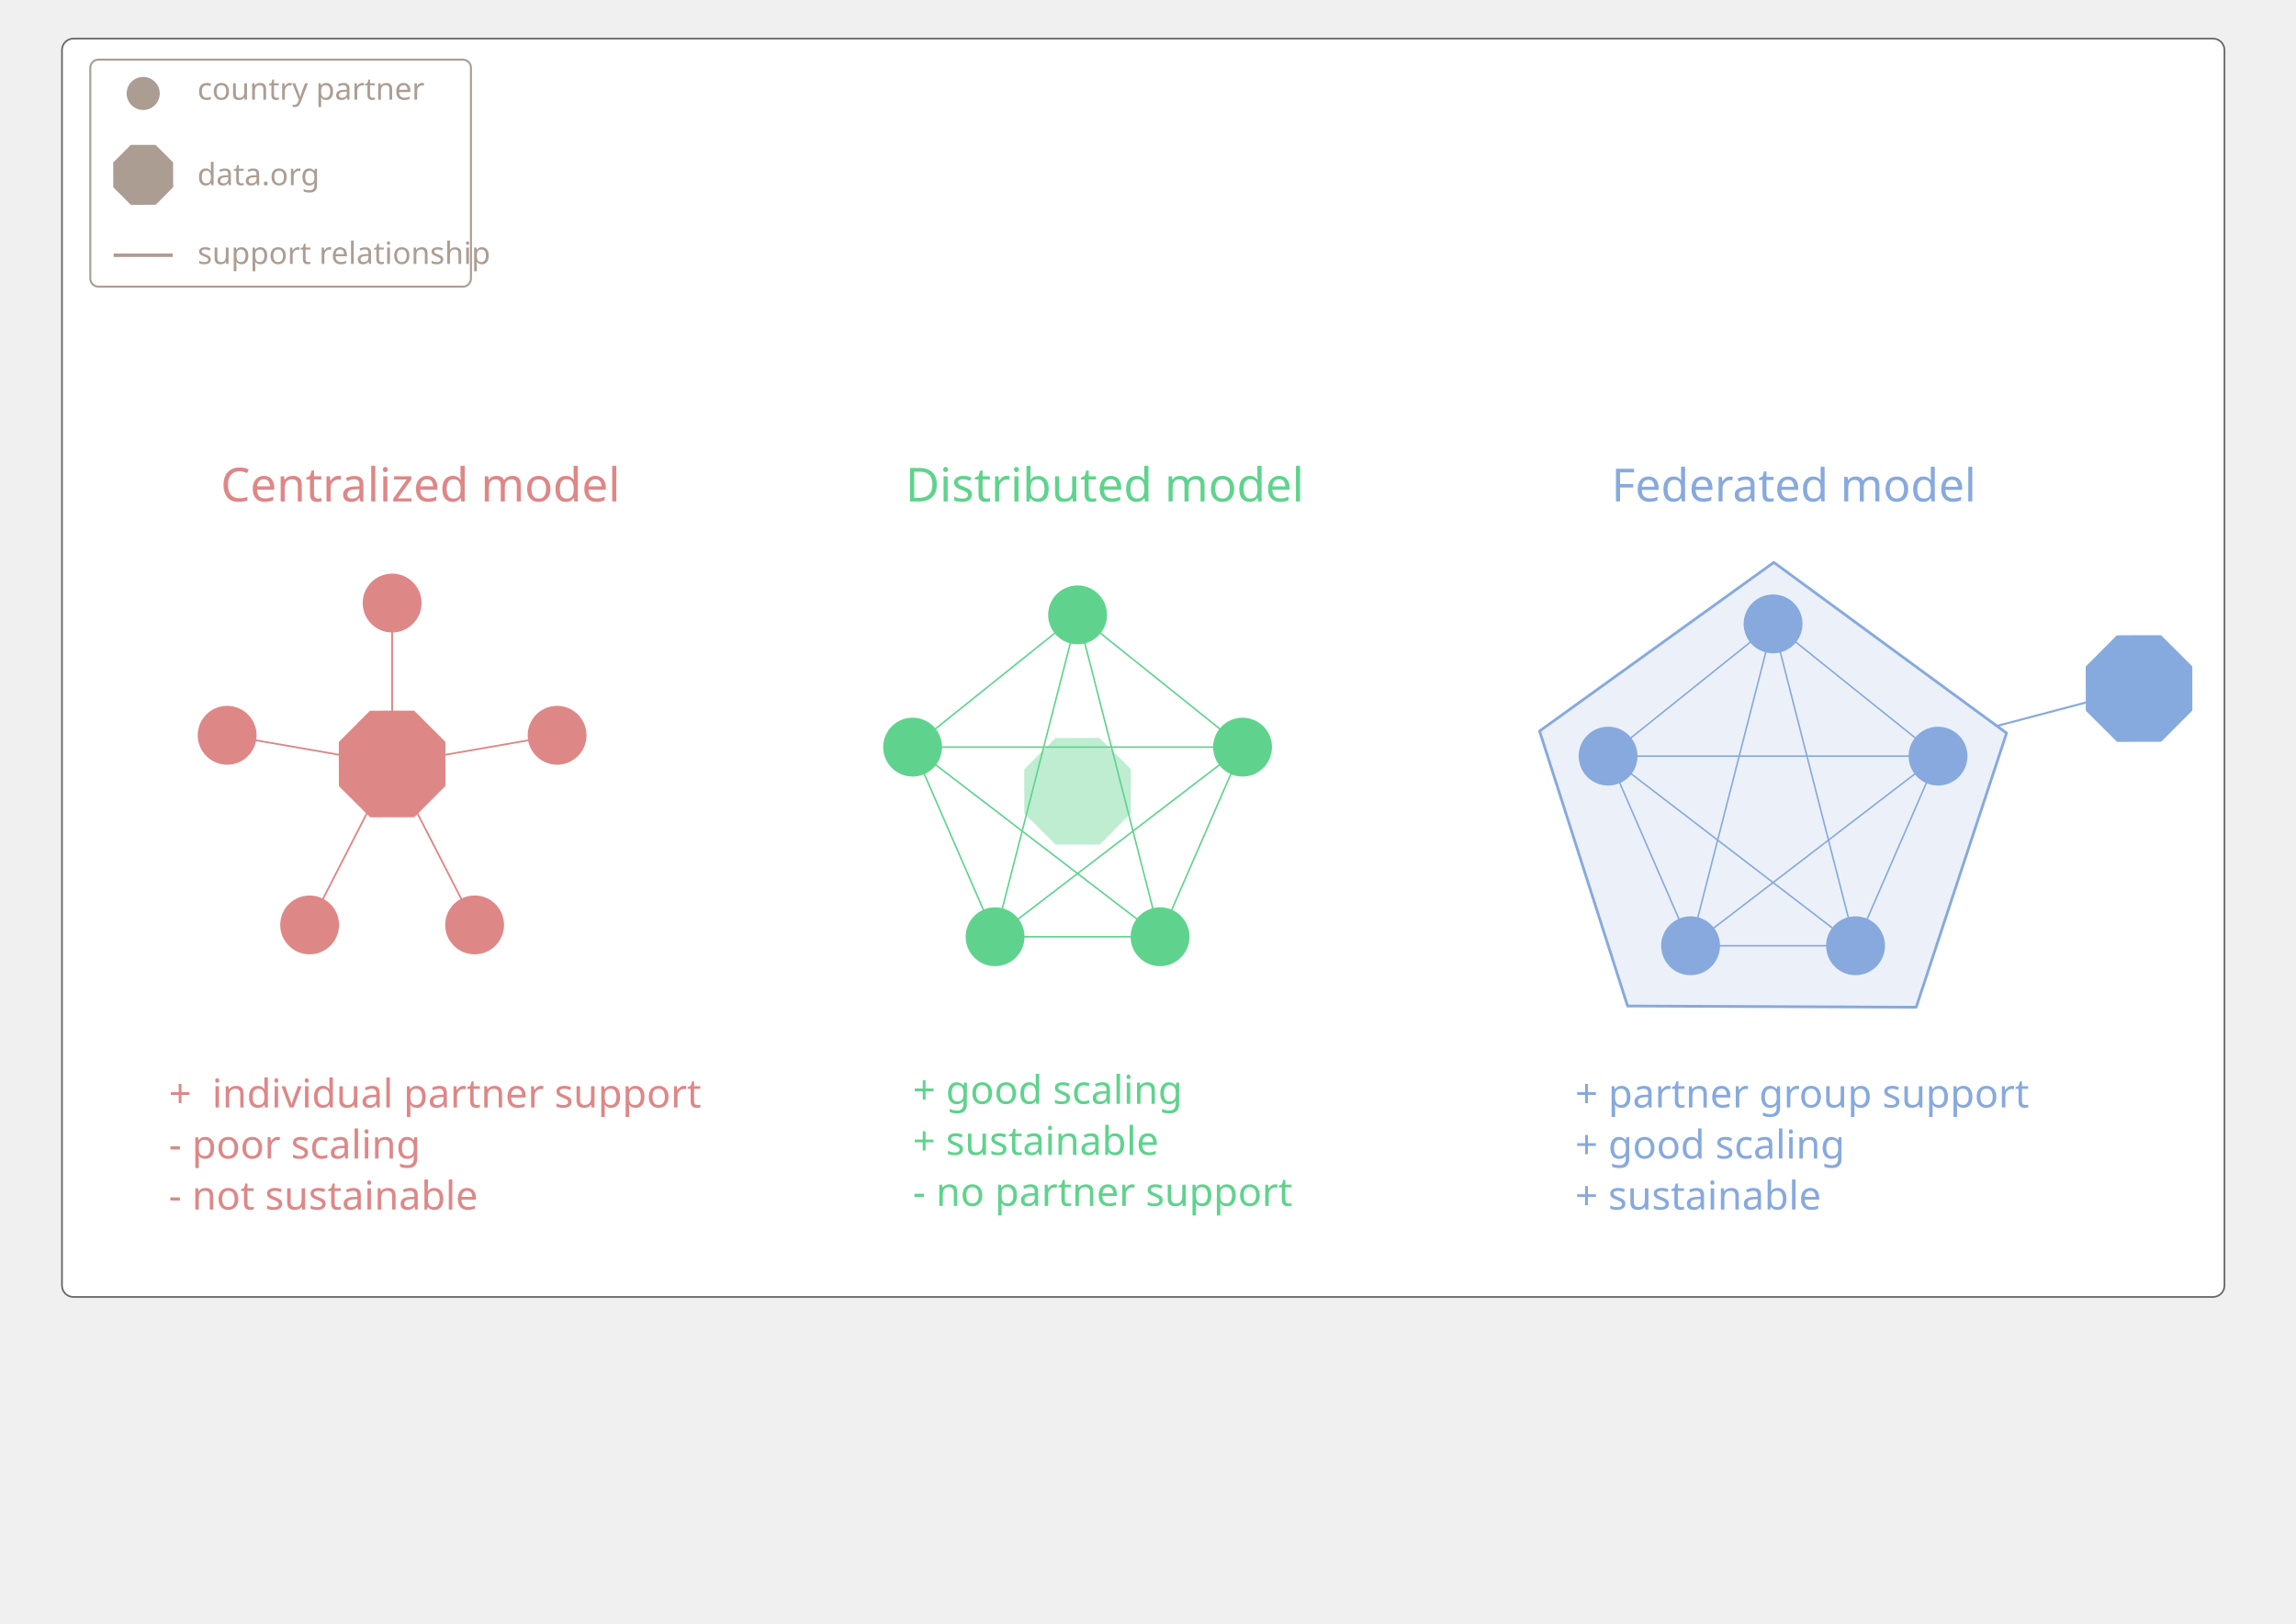
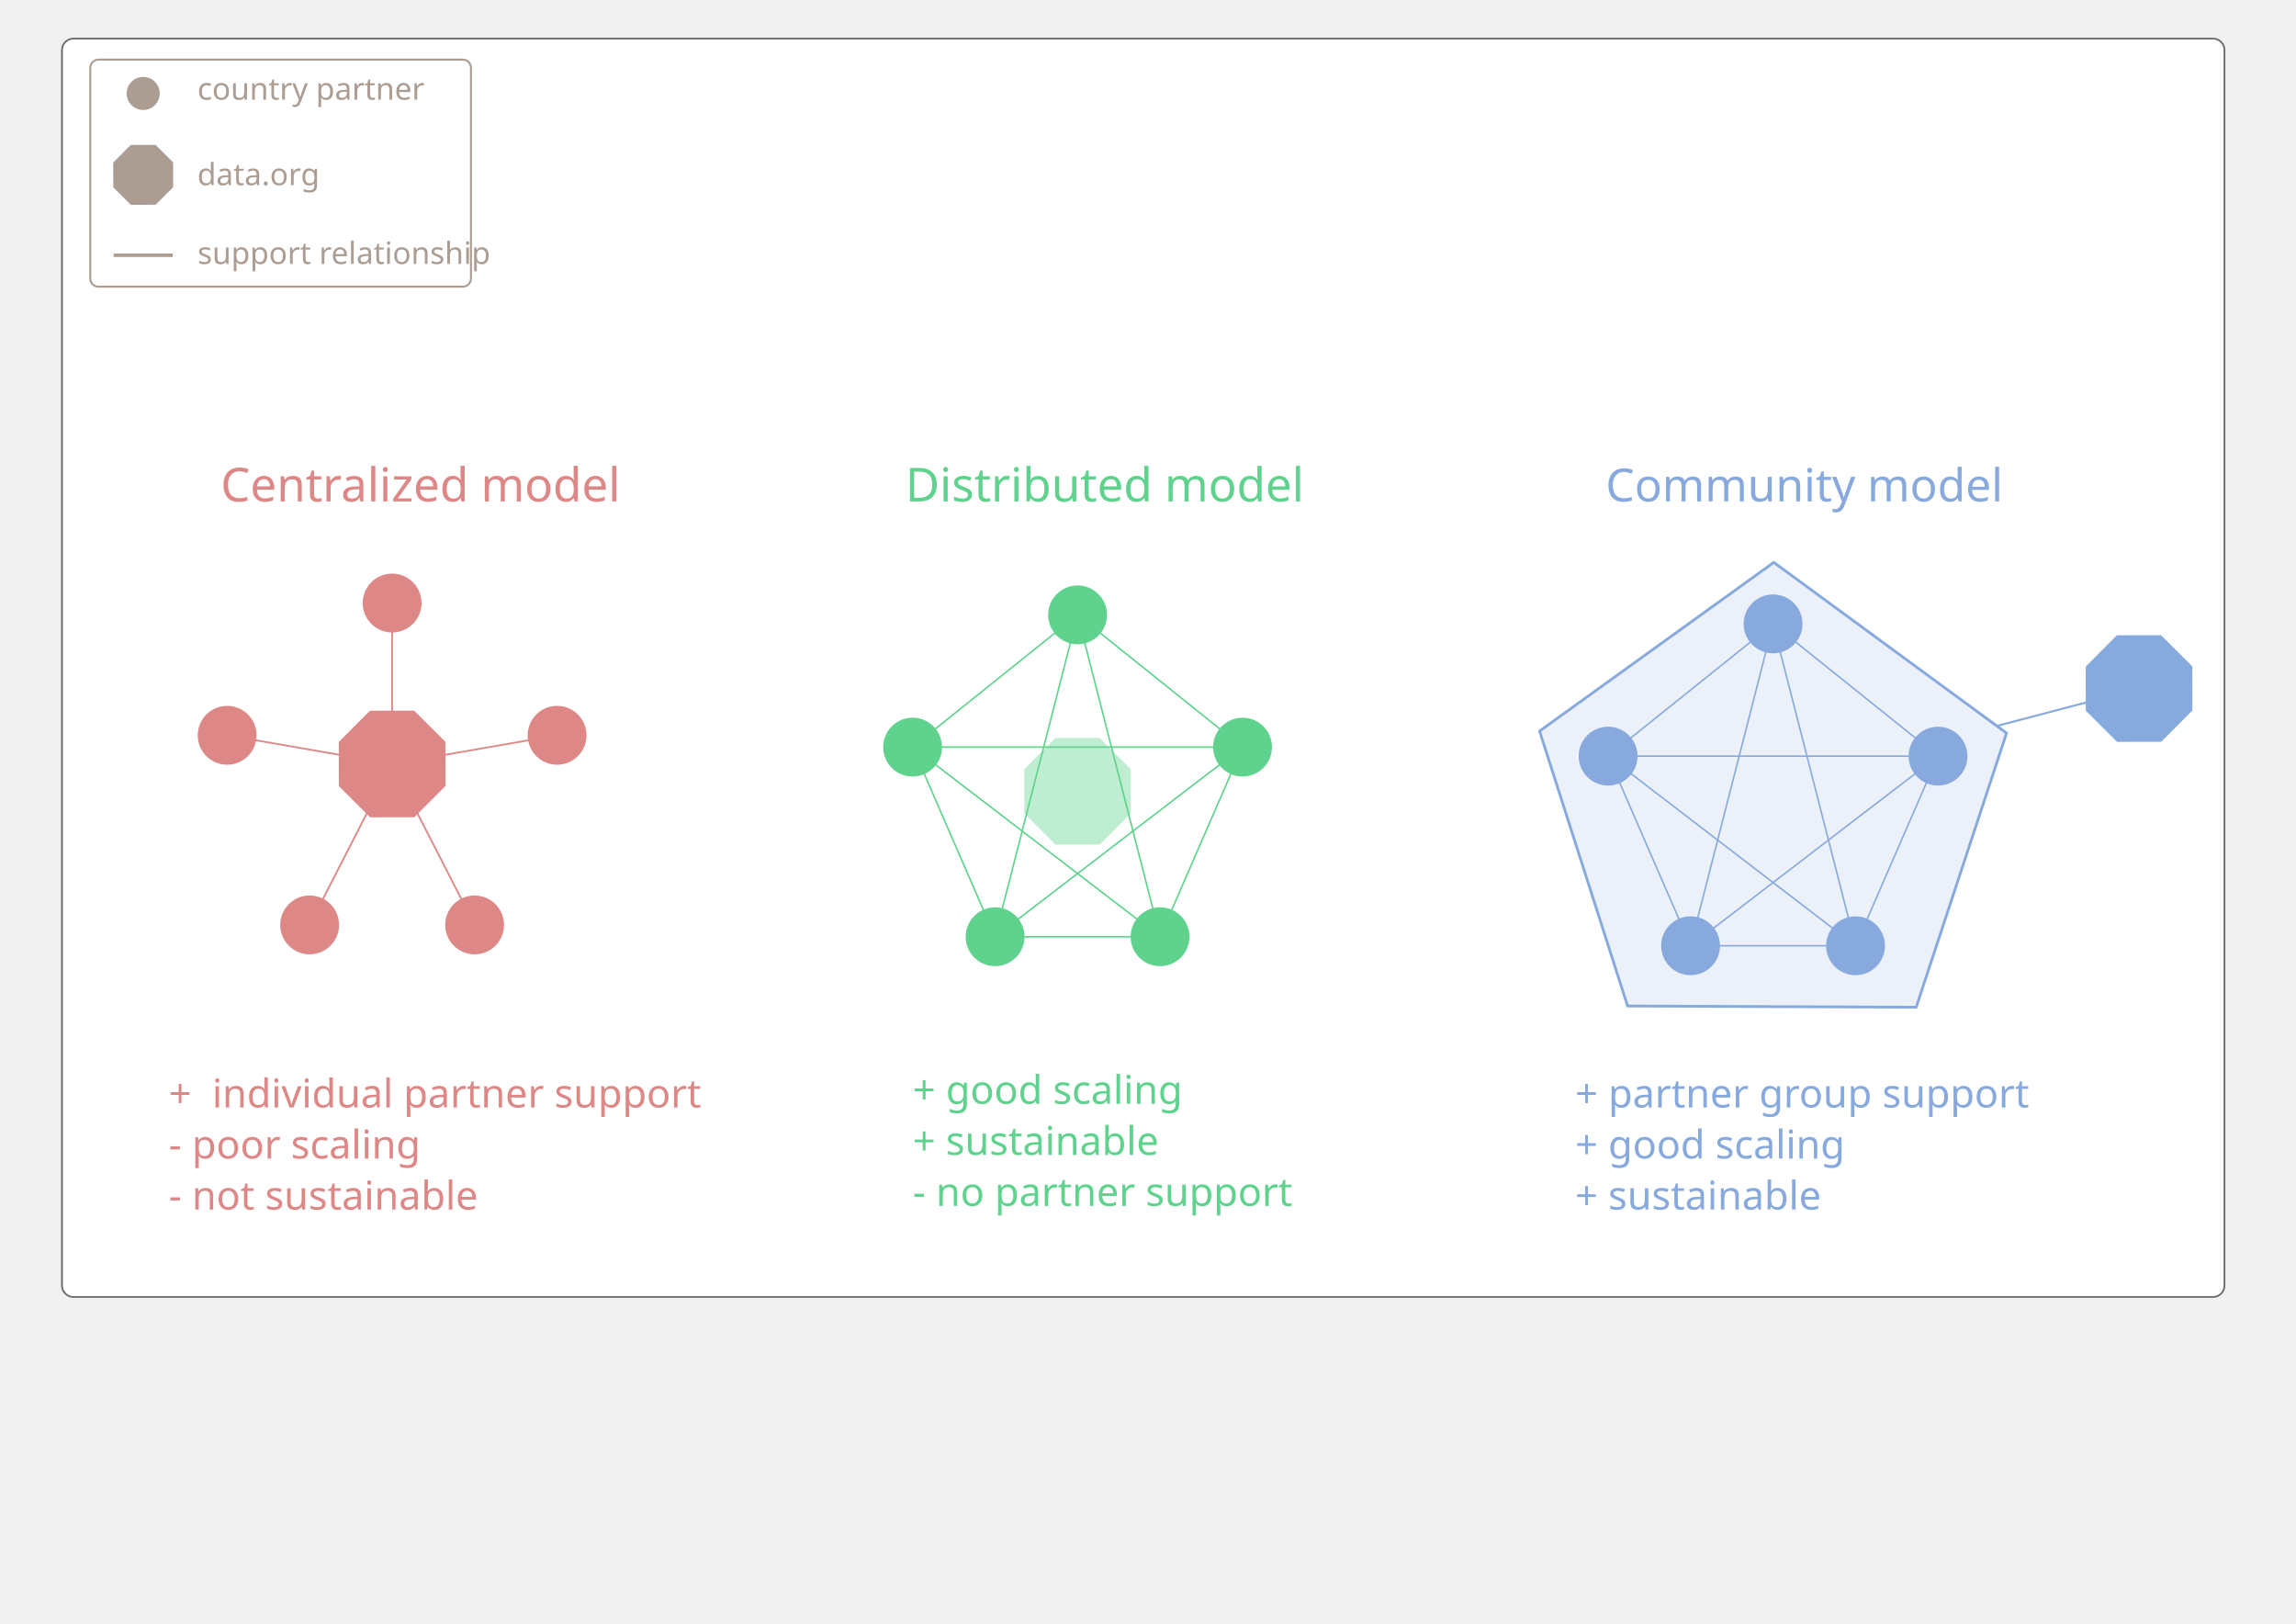
<svg xmlns="http://www.w3.org/2000/svg" width="297mm" height="210mm" viewBox="0 0 297 210" version="1.1" id="svg8">
  <defs id="defs2">
    <rect x="19.466" y="81.832" width="58.586" height="33.451" id="rect1221" />
  </defs>
  <g id="layer1">
    <rect style="opacity:1;fill:#ffffff;fill-opacity:1;stroke:#666666;stroke-width:0.435;stroke-linecap:round;stroke-linejoin:round;stroke-miterlimit:4;stroke-dasharray:none;stroke-opacity:1;paint-order:markers stroke fill" id="rect1703" width="279.513" height="162.53" x="8.126" y="5.103" rx="1.371" ry="1.371" />
    <text xml:space="preserve" id="text1219" style="fill:black;fill-opacity:1;line-height:1.25;stroke:none;font-family:sans-serif;font-style:normal;font-weight:normal;font-size:10.583px;white-space:pre;shape-inside:url(#rect1221);" />
    <g id="g1685" transform="matrix(0.7731449,0,0,0.7731449,5.542426,5.518786)">
      <g id="g1346" transform="translate(-1.17047,1.031484)">
        <g id="g1320" transform="matrix(0.7269294,0,0,0.7269294,3.534933,1.28276)">
          <circle style="fill:#ac9d93;stroke:#ac9d93;stroke-width:0.335;stroke-linecap:round;stroke-linejoin:round;paint-order:markers stroke fill" id="path10-5-0" cx="19.844" cy="8.504" r="3.639" />
          <text xml:space="preserve" style="font-style:normal;font-weight:normal;font-size:7.056px;line-height:1.25;font-family:sans-serif;fill:#ac9d93;fill-opacity:1;stroke:none;stroke-width:0.265" x="32.317" y="9.939" id="text1267">
            <tspan id="tspan1265" x="32.317" y="9.939" style="font-style:normal;font-variant:normal;font-weight:normal;font-stretch:normal;font-size:7.056px;font-family:Calibri;-inkscape-font-specification:Calibri;fill:#ac9d93;fill-opacity:1;stroke-width:0.265">country partner</tspan>
          </text>
        </g>
        <g id="g1325" transform="matrix(0.7269294,0,0,0.7269294,3.534933,3.083382)">
          <path style="fill:#ac9d93;fill-opacity:1;stroke:#ac9d93;stroke-width:0.529;stroke-linecap:round;stroke-linejoin:round;stroke-miterlimit:4;stroke-dasharray:none;stroke-opacity:1;paint-order:markers stroke fill" id="path12-2-9-2" transform="matrix(0.6172515,0.1418425,-0.1418425,0.6172515,-68.60491,-48.36778)" d="m 168.647,90.604 -8.572,1.985 -7.465,-4.658 -1.985,-8.572 4.658,-7.465 8.572,-1.985 7.465,4.658 1.985,8.572 z" />
          <text xml:space="preserve" style="font-style:normal;font-weight:normal;font-size:7.056px;line-height:1.25;font-family:sans-serif;fill:#ac9d93;fill-opacity:1;stroke:none;stroke-width:0.265" x="32.296" y="27.137" id="text1267-1">
            <tspan id="tspan1265-0" x="32.296" y="27.137" style="font-style:normal;font-variant:normal;font-weight:normal;font-stretch:normal;font-size:7.056px;font-family:Calibri;-inkscape-font-specification:Calibri;fill:#ac9d93;fill-opacity:1;stroke-width:0.265">data.org</tspan>
          </text>
        </g>
        <g id="g1330" transform="matrix(0.7269294,0,0,0.7269294,3.534933,1.28276)">
          <path style="fill:#ac9d93;fill-opacity:1;stroke:#ac9d93;stroke-width:0.799;stroke-linecap:butt;stroke-linejoin:miter;stroke-opacity:1;stroke-miterlimit:4;stroke-dasharray:none" d="M 13.04,45.735 H 26.647" id="path1297" />
          <text xml:space="preserve" style="font-style:normal;font-weight:normal;font-size:7.056px;line-height:1.25;font-family:sans-serif;fill:#ac9d93;fill-opacity:1;stroke:none;stroke-width:0.265" x="32.348" y="47.737" id="text1267-18">
            <tspan x="32.348" y="47.737" style="font-style:normal;font-variant:normal;font-weight:normal;font-stretch:normal;font-size:7.056px;font-family:Calibri;-inkscape-font-specification:Calibri;fill:#ac9d93;fill-opacity:1;stroke-width:0.265" id="tspan1313">support relationship</tspan>
          </text>
        </g>
      </g>
      <rect style="opacity:1;fill:none;fill-opacity:1;stroke:#ac9d93;stroke-width:0.335;stroke-linecap:round;stroke-linejoin:round;stroke-miterlimit:4;stroke-dasharray:none;stroke-opacity:1;paint-order:markers stroke fill" id="rect1332" width="63.689" height="37.987" x="7.938" y="2.835" rx="1.371" ry="1.371" />
    </g>
    <g id="g1411">
      <path style="fill:#de8787;stroke:#de8787;stroke-width:0.529;stroke-linecap:round;stroke-linejoin:round;paint-order:markers stroke fill" id="path12" transform="matrix(0.6172515,0.1418425,-0.1418425,0.6172515,-37.72425,25.68293)" d="m 168.647,90.604 -8.572,1.985 -7.465,-4.658 -1.985,-8.572 4.658,-7.465 8.572,-1.985 7.465,4.658 1.985,8.572 z" />
      <circle style="fill:#de8787;stroke:#de8787;stroke-width:0.335;stroke-linecap:round;stroke-linejoin:round;paint-order:markers stroke fill" id="path10" cx="29.384" cy="95.098" r="3.639" />
      <circle style="fill:#de8787;stroke:#de8787;stroke-width:0.335;stroke-linecap:round;stroke-linejoin:round;paint-order:markers stroke fill" id="path10-5" cx="50.724" cy="77.994" r="3.639" />
      <circle style="fill:#de8787;stroke:#de8787;stroke-width:0.335;stroke-linecap:round;stroke-linejoin:round;paint-order:markers stroke fill" id="path10-1" cx="72.064" cy="95.098" r="3.639" />
      <circle style="fill:#de8787;stroke:#de8787;stroke-width:0.335;stroke-linecap:round;stroke-linejoin:round;paint-order:markers stroke fill" id="path10-4" cx="40.054" cy="119.623" r="3.639" />
      <circle style="fill:#de8787;stroke:#de8787;stroke-width:0.335;stroke-linecap:round;stroke-linejoin:round;paint-order:markers stroke fill" id="path10-8" cx="61.394" cy="119.623" r="3.639" />
      <path style="fill:#de8787;fill-rule:evenodd;stroke:#de8787;stroke-width:0.227;stroke-linecap:butt;stroke-linejoin:miter;stroke-miterlimit:4;stroke-dasharray:none;stroke-opacity:1" d="M 50.724,92.082 50.724,81.633" id="path98" />
      <path style="fill:#de8787;fill-rule:evenodd;stroke:#de8787;stroke-width:0.227;stroke-linecap:butt;stroke-linejoin:miter;stroke-miterlimit:4;stroke-dasharray:none;stroke-opacity:1" d="M 57.449,97.639 68.479,95.721" id="path100" />
      <path style="fill:#de8787;fill-rule:evenodd;stroke:#de8787;stroke-width:0.227;stroke-linecap:butt;stroke-linejoin:miter;stroke-miterlimit:4;stroke-dasharray:none;stroke-opacity:1" d="m 53.95,105.1 5.784,11.284" id="path102" />
      <path style="fill:#de8787;fill-rule:evenodd;stroke:#de8787;stroke-width:0.227;stroke-linecap:butt;stroke-linejoin:miter;stroke-miterlimit:4;stroke-dasharray:none;stroke-opacity:1" d="m 47.502,105.094 -5.788,11.29" id="path104" />
      <path style="fill:#de8787;fill-rule:evenodd;stroke:#de8787;stroke-width:0.227;stroke-linecap:butt;stroke-linejoin:miter;stroke-miterlimit:4;stroke-dasharray:none;stroke-opacity:1" d="M 43.996,97.638 32.97,95.721" id="path106" />
    </g>
    <text xml:space="preserve" style="font-style:normal;font-weight:normal;font-size:6.06px;line-height:1.25;font-family:sans-serif;fill:#de8787;fill-opacity:1;stroke:none;stroke-width:0.227" x="28.541" y="64.855" id="text1267-15">
      <tspan id="tspan1265-1" x="28.541" y="64.855" style="font-style:normal;font-variant:normal;font-weight:normal;font-stretch:normal;font-size:6.06px;font-family:Calibri;-inkscape-font-specification:Calibri;fill:#de8787;fill-opacity:1;stroke-width:0.227">Centralized model</tspan>
    </text>
    <g id="g1492" transform="translate(14.15107)">
      <g id="g1430">
        <g id="g1129" transform="matrix(0.7577748,0,0,0.7577748,12.24566,63.24662)" style="fill:#5fd38d;stroke:#5fd38d">
          <circle style="fill:#5fd38d;stroke:#5fd38d;stroke-width:0.442;stroke-linecap:round;stroke-linejoin:round;paint-order:markers stroke fill" id="path10-82" cx="120.95" cy="44.051" r="4.803" />
          <circle style="fill:#5fd38d;stroke:#5fd38d;stroke-width:0.442;stroke-linecap:round;stroke-linejoin:round;paint-order:markers stroke fill" id="path10-5-7" cx="149.112" cy="21.48" r="4.803" />
          <circle style="fill:#5fd38d;stroke:#5fd38d;stroke-width:0.442;stroke-linecap:round;stroke-linejoin:round;paint-order:markers stroke fill" id="path10-1-0" cx="177.273" cy="44.051" r="4.803" />
          <circle style="fill:#5fd38d;stroke:#5fd38d;stroke-width:0.442;stroke-linecap:round;stroke-linejoin:round;paint-order:markers stroke fill" id="path10-4-0" cx="135.031" cy="76.416" r="4.803" />
          <circle style="fill:#5fd38d;stroke:#5fd38d;stroke-width:0.442;stroke-linecap:round;stroke-linejoin:round;paint-order:markers stroke fill" id="path10-8-2" cx="163.192" cy="76.416" r="4.803" />
          <path style="fill:#5fd38d;fill-rule:evenodd;stroke:#5fd38d;stroke-width:0.265px;stroke-linecap:butt;stroke-linejoin:miter;stroke-opacity:1" d="M 124.698,41.048 145.364,24.484" id="path1072" />
          <path style="fill:#5fd38d;fill-rule:evenodd;stroke:#5fd38d;stroke-width:0.265px;stroke-linecap:butt;stroke-linejoin:miter;stroke-opacity:1" d="m 152.859,24.484 20.666,16.564" id="path1074" />
          <path style="fill:#5fd38d;fill-rule:evenodd;stroke:#5fd38d;stroke-width:0.265px;stroke-linecap:butt;stroke-linejoin:miter;stroke-opacity:1" d="M 175.357,48.455 165.108,72.012" id="path1076" />
          <path style="fill:#5fd38d;fill-rule:evenodd;stroke:#5fd38d;stroke-width:0.265px;stroke-linecap:butt;stroke-linejoin:miter;stroke-opacity:1" d="M 158.39,76.416 H 139.834" id="path1078" />
          <path style="fill:#5fd38d;fill-rule:evenodd;stroke:#5fd38d;stroke-width:0.265px;stroke-linecap:butt;stroke-linejoin:miter;stroke-opacity:1" d="M 133.115,72.012 122.866,48.455" id="path1082" />
-           <path style="fill:#5fd38d;fill-rule:evenodd;stroke:#5fd38d;stroke-width:0.265px;stroke-linecap:butt;stroke-linejoin:miter;stroke-opacity:1" d="m 125.753,44.051 h 46.718" id="path1084" />
+           <path style="fill:#5fd38d;fill-rule:evenodd;stroke:#5fd38d;stroke-width:0.265px;stroke-linecap:butt;stroke-linejoin:miter;stroke-opacity:1" d="m 125.753,44.051 46.718,0" id="path1084" />
          <path style="fill:#5fd38d;fill-rule:evenodd;stroke:#5fd38d;stroke-width:0.265px;stroke-linecap:butt;stroke-linejoin:miter;stroke-opacity:1" d="M 173.461,46.972 138.843,73.495" id="path1086" />
          <path style="fill:#5fd38d;fill-rule:evenodd;stroke:#5fd38d;stroke-width:0.265px;stroke-linecap:butt;stroke-linejoin:miter;stroke-opacity:1" d="m 136.223,71.763 11.696,-45.631" id="path1088" />
          <path style="fill:#5fd38d;fill-rule:evenodd;stroke:#5fd38d;stroke-width:0.265px;stroke-linecap:butt;stroke-linejoin:miter;stroke-opacity:1" d="m 150.304,26.132 11.696,45.631" id="path1090" />
          <path style="fill:#5fd38d;fill-rule:evenodd;stroke:#5fd38d;stroke-width:0.265px;stroke-linecap:butt;stroke-linejoin:miter;stroke-opacity:1" d="M 159.38,73.495 124.762,46.972" id="path1092" />
        </g>
        <path style="opacity:0.403;fill:#5fd38d;fill-opacity:1;stroke:#5fd38d;stroke-width:0.529;stroke-linecap:round;stroke-linejoin:round;stroke-opacity:1;paint-order:markers stroke fill" id="path12-2" transform="matrix(0.6172515,0.1418425,-0.1418425,0.6172515,36.79003,29.21785)" d="m 168.647,90.604 -8.572,1.985 -7.465,-4.658 -1.985,-8.572 4.658,-7.465 8.572,-1.985 7.465,4.658 1.985,8.572 z" />
      </g>
      <text xml:space="preserve" style="font-style:normal;font-weight:normal;font-size:6.06px;line-height:1.25;font-family:sans-serif;fill:#5fd38d;fill-opacity:1;stroke:none;stroke-width:0.227" x="102.968" y="64.855" id="text1267-8">
        <tspan id="tspan1265-2" x="102.968" y="64.855" style="font-style:normal;font-variant:normal;font-weight:normal;font-stretch:normal;font-size:6.06px;font-family:Calibri;-inkscape-font-specification:Calibri;fill:#5fd38d;fill-opacity:1;stroke-width:0.227">Distributed model</tspan>
      </text>
    </g>
    <text xml:space="preserve" style="font-style:normal;font-weight:normal;font-size:10.583px;line-height:1.25;font-family:sans-serif;fill:#000000;fill-opacity:1;stroke:none;stroke-width:0.265" x="199.949" y="62.555" id="text1386">
      <tspan id="tspan1384" x="199.949" y="62.555" style="stroke-width:0.265" />
    </text>
    <g id="g1531">
      <g id="g1554" transform="translate(13.22917)">
        <g id="g1129-9" transform="matrix(0.7577748,0,0,0.7577748,103.1334,64.4123)" style="fill:#87aade;stroke:#87aade">
          <circle style="fill:#87aade;stroke:#87aade;stroke-width:0.442;stroke-linecap:round;stroke-linejoin:round;paint-order:markers stroke fill" id="path10-82-0" cx="120.95" cy="44.051" r="4.803" />
          <circle style="fill:#87aade;stroke:#87aade;stroke-width:0.442;stroke-linecap:round;stroke-linejoin:round;paint-order:markers stroke fill" id="path10-5-7-3" cx="149.112" cy="21.48" r="4.803" />
          <circle style="fill:#87aade;stroke:#87aade;stroke-width:0.442;stroke-linecap:round;stroke-linejoin:round;paint-order:markers stroke fill" id="path10-1-0-3" cx="177.273" cy="44.051" r="4.803" />
          <circle style="fill:#87aade;stroke:#87aade;stroke-width:0.442;stroke-linecap:round;stroke-linejoin:round;paint-order:markers stroke fill" id="path10-4-0-0" cx="135.031" cy="76.416" r="4.803" />
          <circle style="fill:#87aade;stroke:#87aade;stroke-width:0.442;stroke-linecap:round;stroke-linejoin:round;paint-order:markers stroke fill" id="path10-8-2-1" cx="163.192" cy="76.416" r="4.803" />
          <path style="fill:#87aade;fill-rule:evenodd;stroke:#87aade;stroke-width:0.265px;stroke-linecap:butt;stroke-linejoin:miter;stroke-opacity:1" d="M 124.698,41.048 145.364,24.484" id="path1072-5" />
          <path style="fill:#87aade;fill-rule:evenodd;stroke:#87aade;stroke-width:0.265px;stroke-linecap:butt;stroke-linejoin:miter;stroke-opacity:1" d="m 152.859,24.484 20.666,16.564" id="path1074-6" />
          <path style="fill:#87aade;fill-rule:evenodd;stroke:#87aade;stroke-width:0.265px;stroke-linecap:butt;stroke-linejoin:miter;stroke-opacity:1" d="M 175.357,48.455 165.108,72.012" id="path1076-2" />
          <path style="fill:#87aade;fill-rule:evenodd;stroke:#87aade;stroke-width:0.265px;stroke-linecap:butt;stroke-linejoin:miter;stroke-opacity:1" d="M 158.39,76.416 H 139.834" id="path1078-4" />
          <path style="fill:#87aade;fill-rule:evenodd;stroke:#87aade;stroke-width:0.265px;stroke-linecap:butt;stroke-linejoin:miter;stroke-opacity:1" d="M 133.115,72.012 122.866,48.455" id="path1082-5" />
          <path style="fill:#87aade;fill-rule:evenodd;stroke:#87aade;stroke-width:0.265px;stroke-linecap:butt;stroke-linejoin:miter;stroke-opacity:1" d="m 125.753,44.051 h 46.718" id="path1084-3" />
          <path style="fill:#87aade;fill-rule:evenodd;stroke:#87aade;stroke-width:0.265px;stroke-linecap:butt;stroke-linejoin:miter;stroke-opacity:1" d="M 173.461,46.972 138.843,73.495" id="path1086-9" />
          <path style="fill:#87aade;fill-rule:evenodd;stroke:#87aade;stroke-width:0.265px;stroke-linecap:butt;stroke-linejoin:miter;stroke-opacity:1" d="m 136.223,71.763 11.696,-45.631" id="path1088-1" />
          <path style="fill:#87aade;fill-rule:evenodd;stroke:#87aade;stroke-width:0.265px;stroke-linecap:butt;stroke-linejoin:miter;stroke-opacity:1" d="m 150.304,26.132 11.696,45.631" id="path1090-8" />
          <path style="fill:#87aade;fill-rule:evenodd;stroke:#87aade;stroke-width:0.265px;stroke-linecap:butt;stroke-linejoin:miter;stroke-opacity:1" d="M 159.38,73.495 124.762,46.972" id="path1092-3" />
        </g>
        <path style="fill:#87aade;fill-opacity:1;stroke:#87aade;stroke-width:0.529;stroke-linecap:round;stroke-linejoin:round;stroke-miterlimit:4;stroke-dasharray:none;stroke-opacity:1;paint-order:markers stroke fill" id="path12-2-9" transform="matrix(0.6172515,0.1418425,-0.1418425,0.6172515,175.0193,15.92594)" d="m 168.647,90.604 -8.572,1.985 -7.465,-4.658 -1.985,-8.572 4.658,-7.465 8.572,-1.985 7.465,4.658 1.985,8.572 z" />
        <path style="fill:#87aade;fill-opacity:0.157;stroke:#87aade;stroke-width:0.335;stroke-linecap:round;stroke-linejoin:round;stroke-miterlimit:4;stroke-dasharray:none;stroke-opacity:1;paint-order:markers stroke fill" id="path1215" transform="matrix(0.9998954,0.3769739,-0.3769739,0.9998954,11.5907,-36.05393)" d="m 250.22,72.004 -32.744,12.185 -21.707,-27.376 19.329,-29.104 33.653,9.389 z" />
        <path style="fill:#87aade;fill-rule:evenodd;stroke:#87aade;stroke-width:0.265px;stroke-linecap:butt;stroke-linejoin:miter;stroke-opacity:1" d="m 256.744,90.82 -11.672,3.07" id="path1217" />
-         <text xml:space="preserve" style="font-style:normal;font-weight:normal;font-size:5.902px;line-height:1.25;font-family:sans-serif;fill:#87a9dd;fill-opacity:1;stroke:none;stroke-width:0.227" x="195.228" y="64.847" id="text1267-9">
-           <tspan id="tspan1265-14" x="195.228" y="64.847" style="font-style:normal;font-variant:normal;font-weight:normal;font-stretch:normal;font-size:5.902px;font-family:Calibri;-inkscape-font-specification:Calibri;fill:#87a9dd;fill-opacity:1;stroke-width:0.227">Federated model</tspan>
+         <text xml:space="preserve" style="font-style:normal;font-weight:normal;font-size:5.902px;line-height:1.25;font-family:sans-serif;fill:#87a9dd;fill-opacity:1;stroke:none;stroke-width:0.227" x="194.472" y="64.847" id="text1267-9">
+           <tspan id="tspan1265-14" x="194.472" y="64.847" style="font-style:normal;font-variant:normal;font-weight:normal;font-stretch:normal;font-size:5.902px;font-family:Calibri;-inkscape-font-specification:Calibri;fill:#87a9dd;fill-opacity:1;stroke-width:0.227">Community model</tspan>
        </text>
      </g>
    </g>
    <text xml:space="preserve" style="font-style:normal;font-weight:normal;font-size:5.129px;line-height:1.25;font-family:sans-serif;fill:#de8787;fill-opacity:1;stroke:none;stroke-width:0.192" x="20.503" y="143.231" id="text1267-3">
      <tspan id="tspan1265-4" x="20.503" y="143.231" style="font-style:normal;font-variant:normal;font-weight:normal;font-stretch:normal;font-size:5.129px;font-family:Calibri;-inkscape-font-specification:Calibri;fill:#de8787;fill-opacity:1;stroke-width:0.192"> +  individual partner support</tspan>
      <tspan x="20.503" y="149.833" style="font-style:normal;font-variant:normal;font-weight:normal;font-stretch:normal;font-size:5.129px;font-family:Calibri;-inkscape-font-specification:Calibri;fill:#de8787;fill-opacity:1;stroke-width:0.192" id="tspan1580"> - poor scaling</tspan>
      <tspan x="20.503" y="156.436" style="font-style:normal;font-variant:normal;font-weight:normal;font-stretch:normal;font-size:5.129px;font-family:Calibri;-inkscape-font-specification:Calibri;fill:#de8787;fill-opacity:1;stroke-width:0.192" id="tspan1582"> - not sustainable</tspan>
    </text>
    <text xml:space="preserve" style="font-style:normal;font-weight:normal;font-size:5.129px;line-height:1.25;font-family:sans-serif;fill:#5fd38d;fill-opacity:1;stroke:none;stroke-width:0.192" x="118.083" y="142.766" id="text1267-3-6">
      <tspan id="tspan1265-4-4" x="118.083" y="142.766" style="font-style:normal;font-variant:normal;font-weight:normal;font-stretch:normal;font-size:5.129px;font-family:Calibri;-inkscape-font-specification:Calibri;fill:#5fd38d;fill-opacity:1;stroke-width:0.192">+ good scaling</tspan>
      <tspan x="118.083" y="149.369" style="font-style:normal;font-variant:normal;font-weight:normal;font-stretch:normal;font-size:5.129px;font-family:Calibri;-inkscape-font-specification:Calibri;fill:#5fd38d;fill-opacity:1;stroke-width:0.192" id="tspan1620">+ sustainable</tspan>
      <tspan x="118.083" y="155.971" style="font-style:normal;font-variant:normal;font-weight:normal;font-stretch:normal;font-size:5.129px;font-family:Calibri;-inkscape-font-specification:Calibri;fill:#5fd38d;fill-opacity:1;stroke-width:0.192" id="tspan1582-0">- no partner support </tspan>
    </text>
    <text xml:space="preserve" style="font-style:normal;font-weight:normal;font-size:5.129px;line-height:1.25;font-family:sans-serif;fill:#87a9dd;fill-opacity:1;stroke:none;stroke-width:0.192" x="203.767" y="143.231" id="text1267-3-6-4">
      <tspan x="203.767" y="143.231" style="font-style:normal;font-variant:normal;font-weight:normal;font-stretch:normal;font-size:5.129px;font-family:Calibri;-inkscape-font-specification:Calibri;fill:#87a9dd;fill-opacity:1;stroke-width:0.192" id="tspan1658">+ partner group support</tspan>
      <tspan x="203.767" y="149.833" style="font-style:normal;font-variant:normal;font-weight:normal;font-stretch:normal;font-size:5.129px;font-family:Calibri;-inkscape-font-specification:Calibri;fill:#87a9dd;fill-opacity:1;stroke-width:0.192" id="tspan1669">+ good scaling</tspan>
      <tspan x="203.767" y="156.436" style="font-style:normal;font-variant:normal;font-weight:normal;font-stretch:normal;font-size:5.129px;font-family:Calibri;-inkscape-font-specification:Calibri;fill:#87a9dd;fill-opacity:1;stroke-width:0.192" id="tspan1620-4">+ sustainable</tspan>
      <tspan x="203.767" y="163.038" style="font-style:normal;font-variant:normal;font-weight:normal;font-stretch:normal;font-size:5.129px;font-family:Calibri;-inkscape-font-specification:Calibri;fill:#87a9dd;fill-opacity:1;stroke-width:0.192" id="tspan1582-0-3" />
    </text>
  </g>
</svg>
